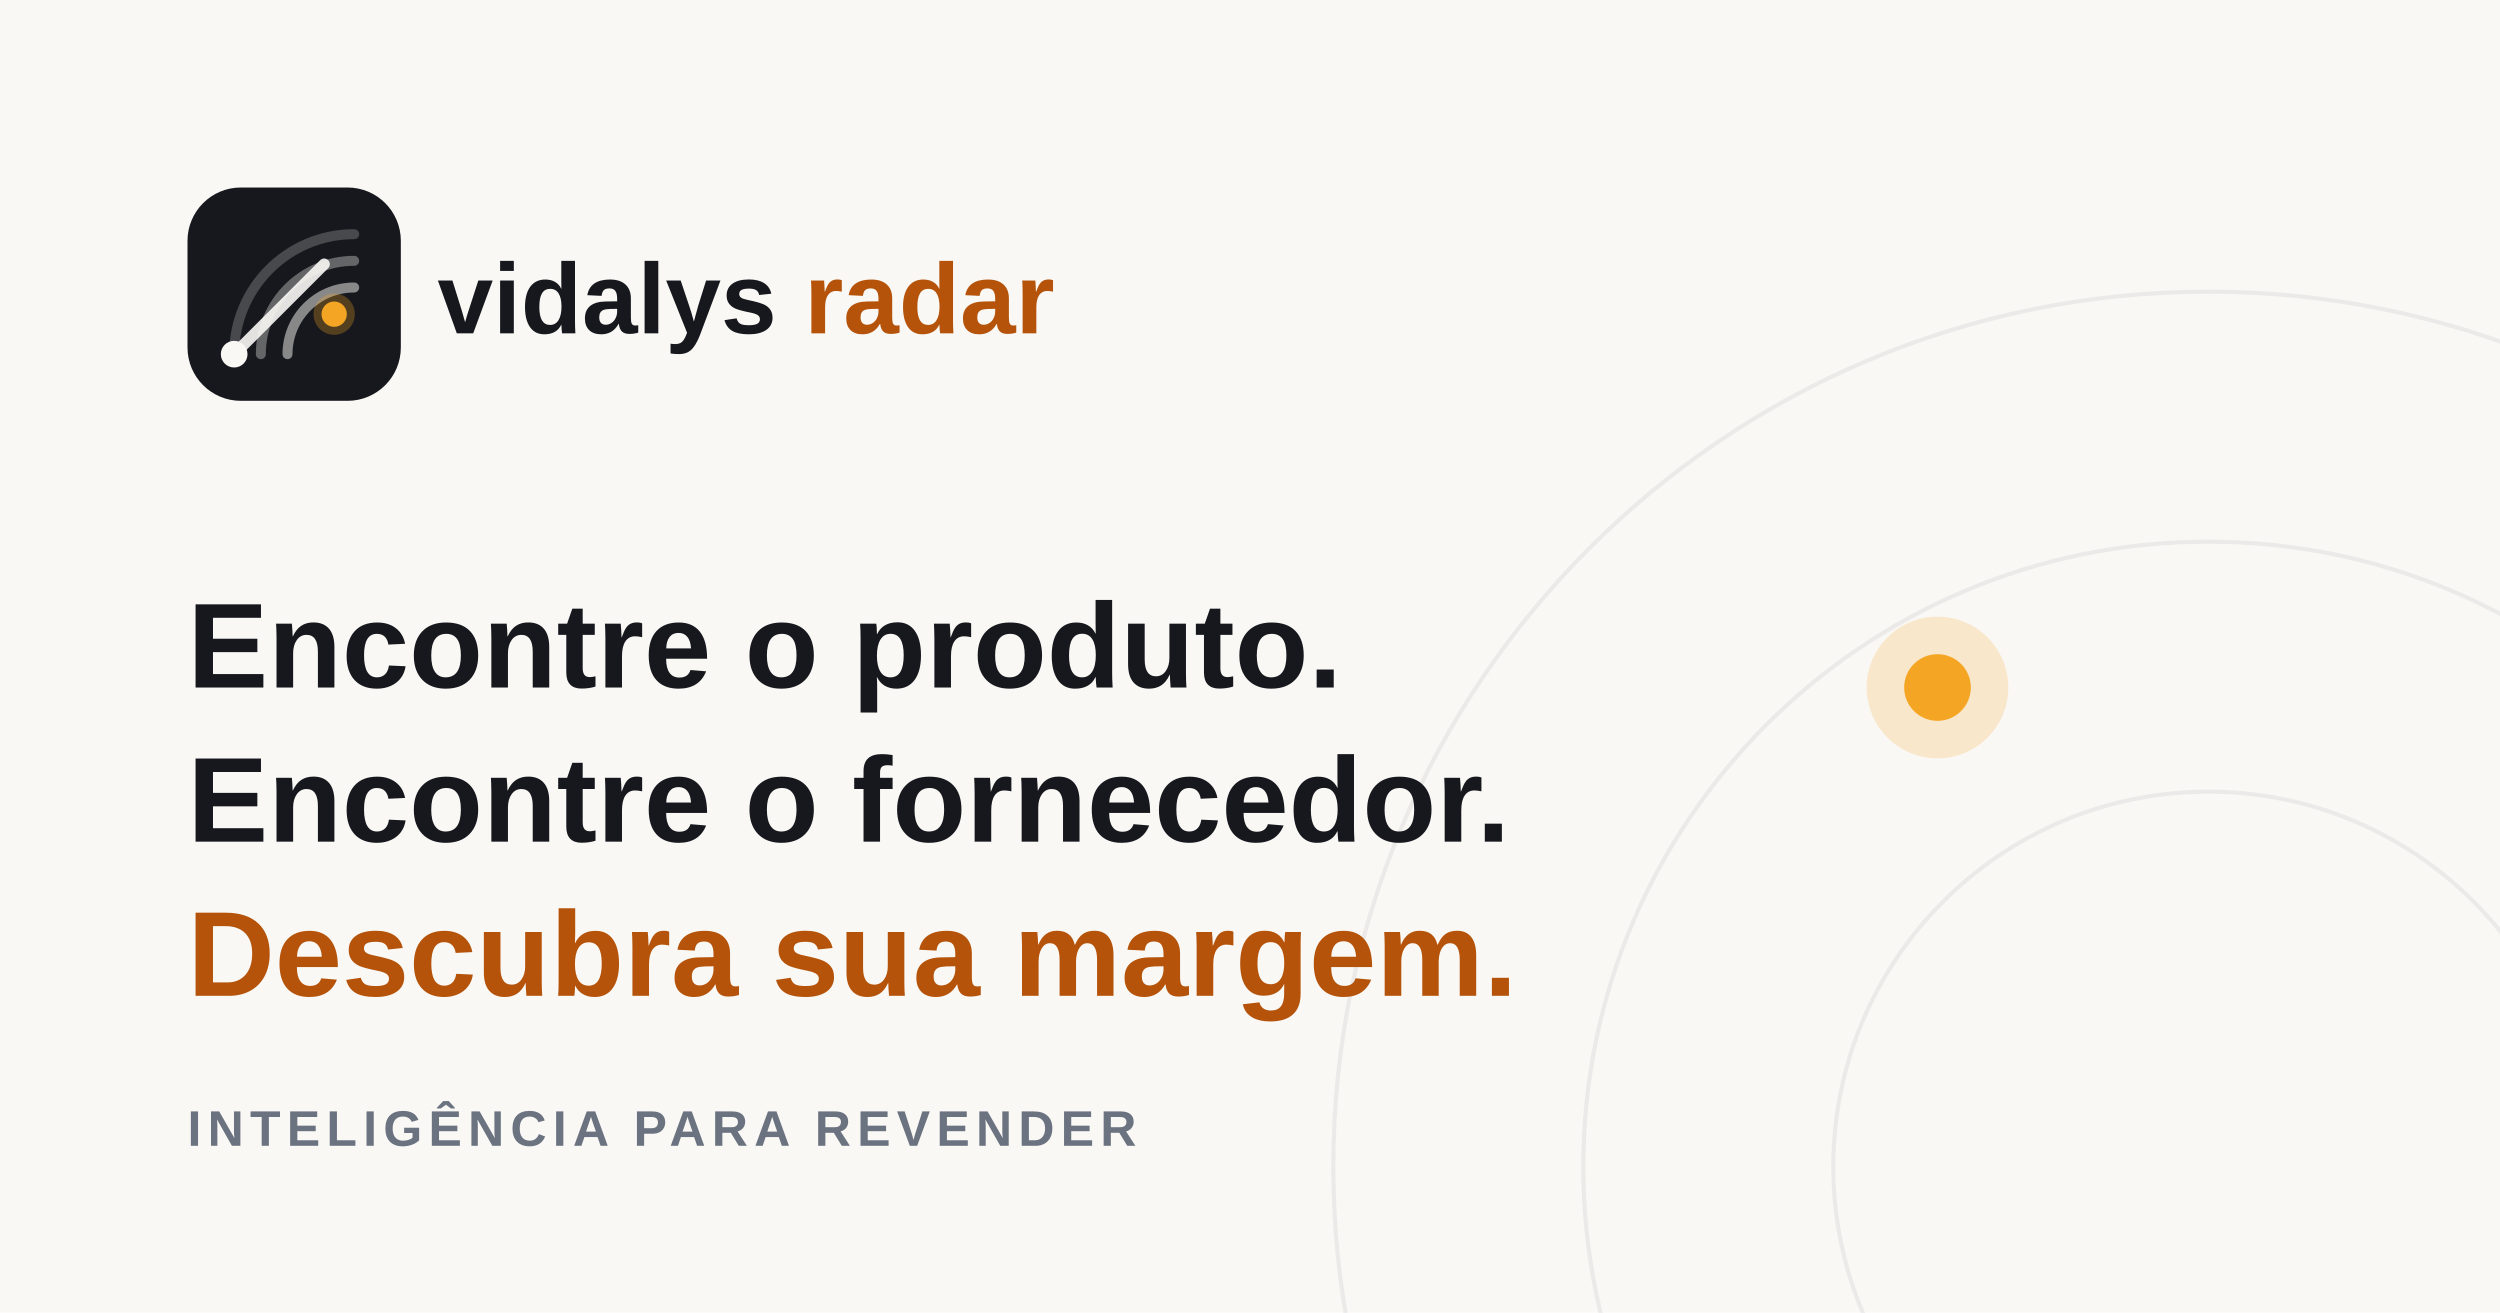
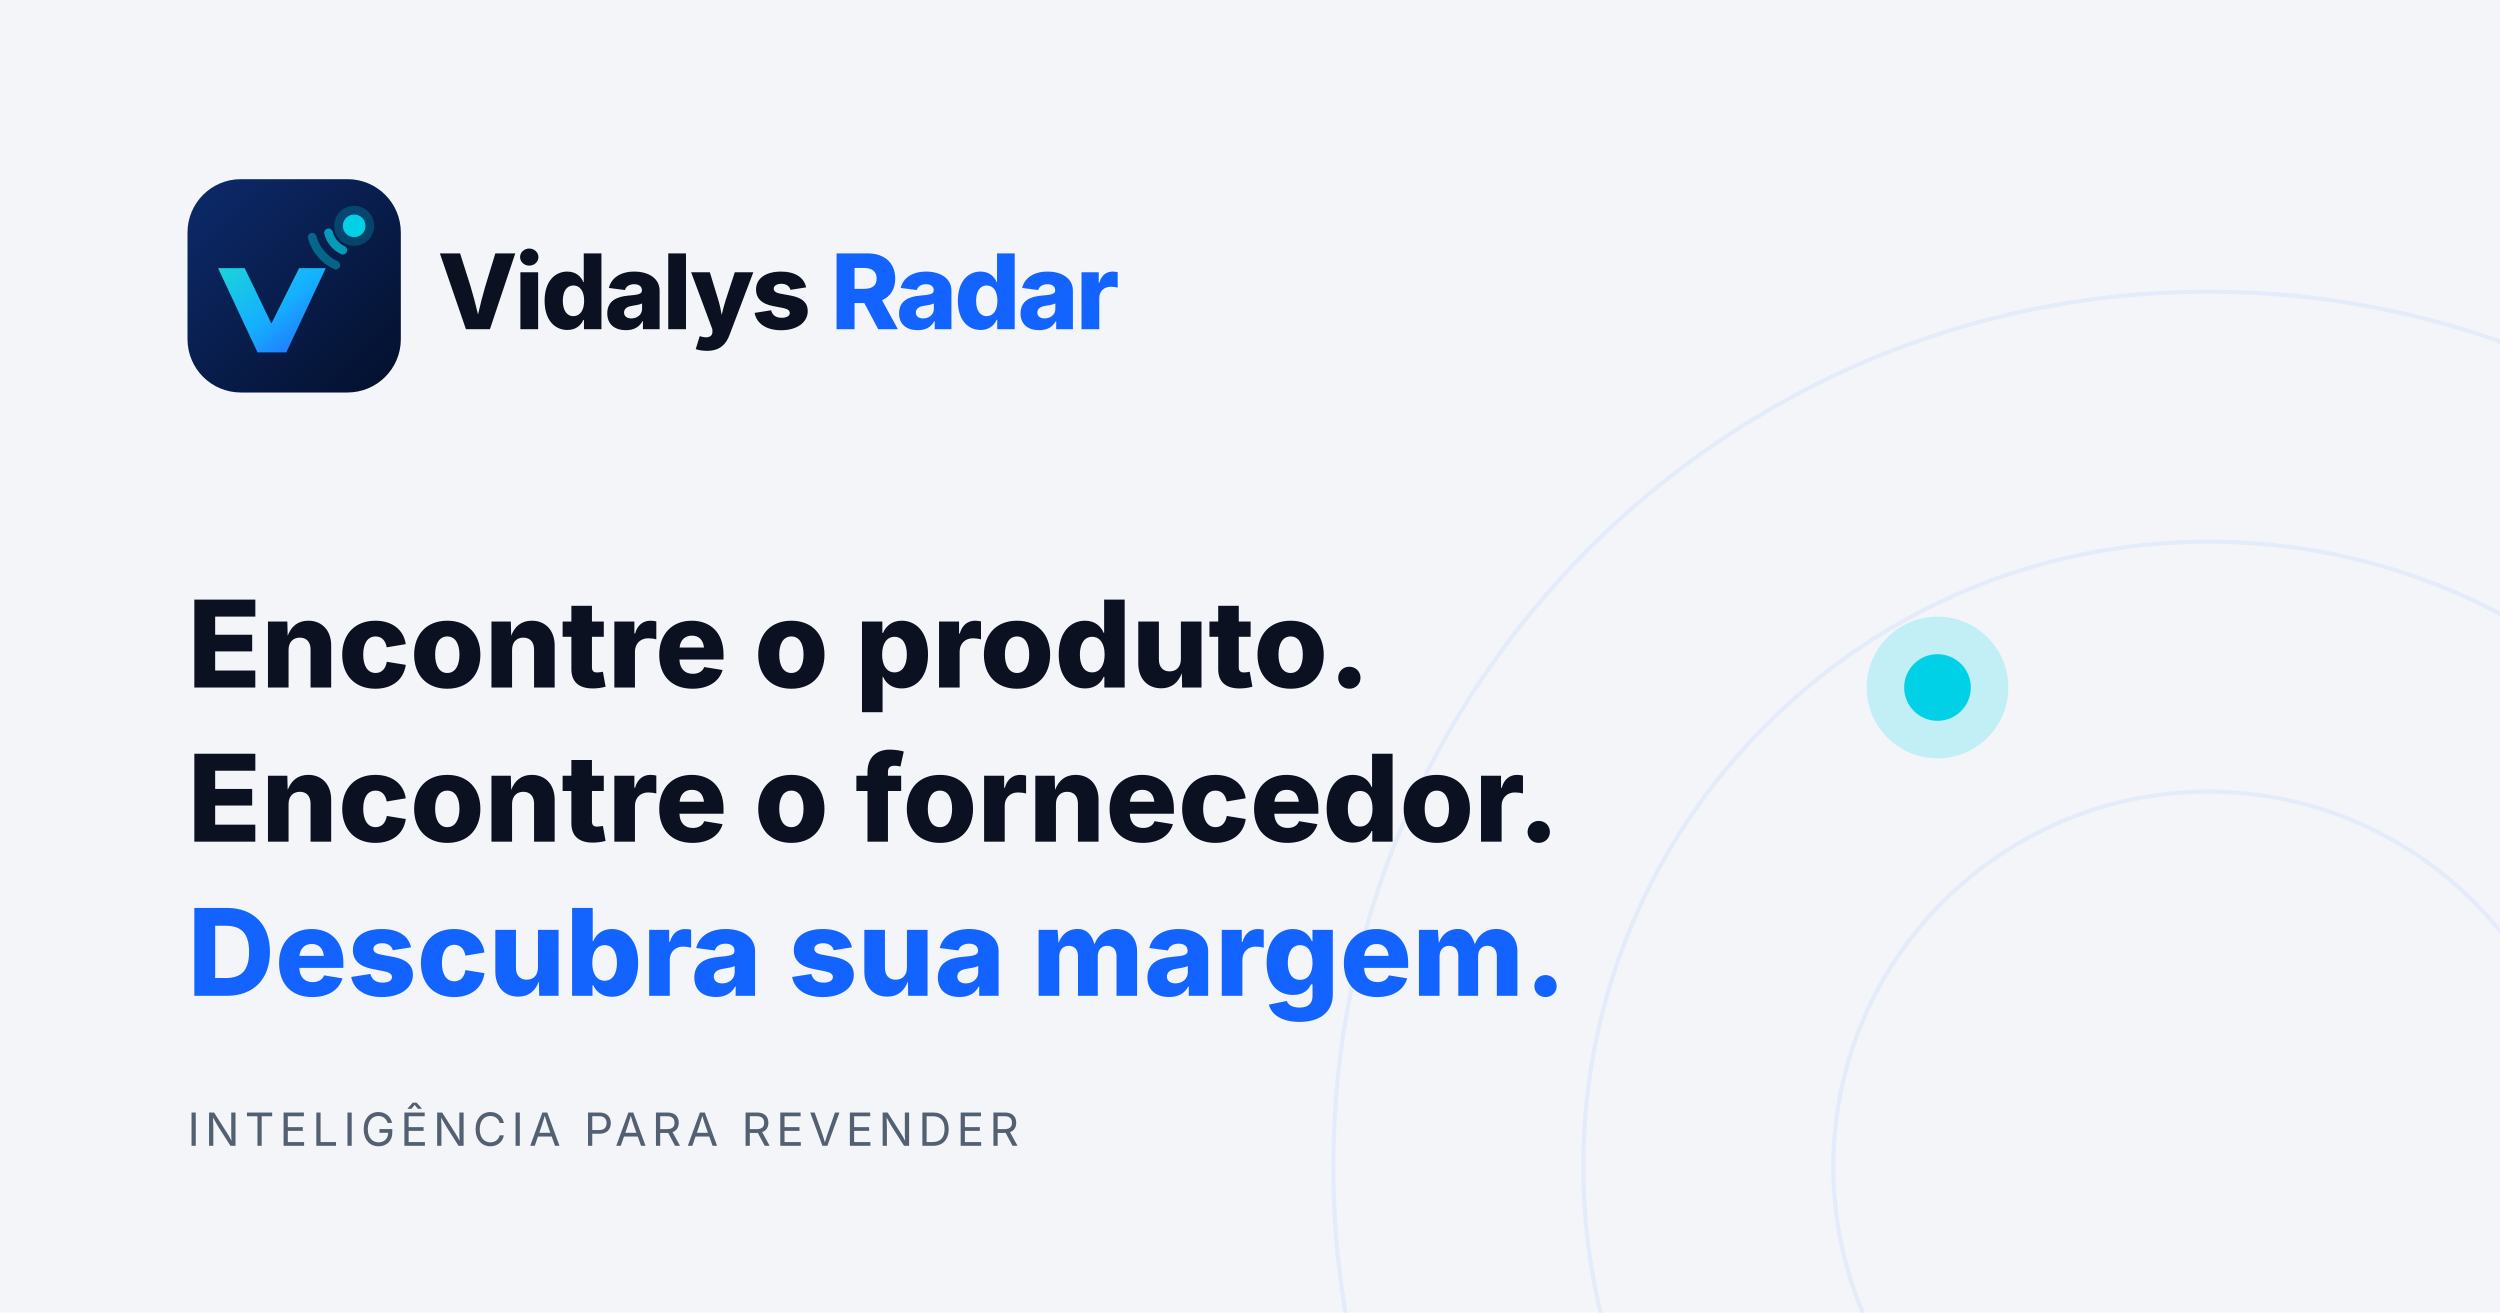
<svg xmlns="http://www.w3.org/2000/svg" viewBox="0 0 1200 630">
-   <rect width="1200" height="630" fill="#FAF8F5" />
-   <g fill="none" stroke="#16181D" opacity=".06" stroke-width="2">
+   <defs>
+     <linearGradient id="vr-bg" x1="0" y1="0" x2="1" y2="1">
+       <stop stop-color="#0C2A6C" />
+       <stop offset="1" stop-color="#04102B" />
+     </linearGradient>
+     <linearGradient id="vr-v" x1="0" y1="0" x2="1" y2="1">
+       <stop stop-color="#19D5D8" />
+       <stop offset=".52" stop-color="#15AFFF" />
+       <stop offset="1" stop-color="#2563FF" />
+     </linearGradient>
+   </defs>
+   <rect width="1200" height="630" fill="#F3F5F9" />
+   <g fill="none" stroke="#1263FF" opacity=".07" stroke-width="2">
    <circle cx="1060" cy="560" r="180" />
    <circle cx="1060" cy="560" r="300" />
    <circle cx="1060" cy="560" r="420" />
  </g>
-   <circle cx="930" cy="330" r="16" fill="#F5A524" />
-   <circle cx="930" cy="330" r="34" fill="#F5A524" opacity=".2" />
-   <g transform="translate(90 90) scale(1.6)">
-     <rect width="64" height="64" rx="16" fill="#16181D" />
-     <g fill="none" stroke="#FAF8F5" stroke-linecap="round">
-       <path d="M14 50a36 36 0 0 1 36-36" stroke-width="3" opacity=".22" />
-       <path d="M22 50a28 28 0 0 1 28-28" stroke-width="3" opacity=".34" />
-       <path d="M30 50a20 20 0 0 1 20-20" stroke-width="3" opacity=".5" />
+   <circle cx="930" cy="330" r="16" fill="#00D1E6" />
+   <circle cx="930" cy="330" r="34" fill="#00D1E6" opacity=".2" />
+   <g transform="translate(90 86) scale(1.6)">
+     <rect width="64" height="64" rx="16" fill="url(#vr-bg)" />
+     <path transform="translate(5 19) scale(.32)" d="M13 24L38 24 63 76 89 24 114 24 77 103 50 103Z" fill="url(#vr-v)" />
+     <g fill="none" stroke="#00D1E6" stroke-linecap="round" stroke-width="2.6">
+       <path d="M46.6 21.3A8 8 0 0 1 42.3 16.1" opacity=".7" />
+       <path d="M44.5 25.8A13 13 0 0 1 37.4 17.4" opacity=".4" />
    </g>
-     <path d="M14 50 41 23" stroke="#FAF8F5" stroke-width="3.4" stroke-linecap="round" opacity=".9" />
-     <circle cx="14" cy="50" r="4" fill="#FAF8F5" />
-     <circle cx="44" cy="38" r="6.2" fill="#F5A524" opacity=".28" />
-     <circle cx="44" cy="38" r="3.8" fill="#F5A524" />
+     <circle cx="50" cy="14" r="6" fill="#00D1E6" opacity=".22" />
+     <circle cx="50" cy="14" r="3.4" fill="#00D1E6" />
  </g>
-   <text x="210" y="160" font-family="IBM Plex Sans, Segoe UI, Arial, sans-serif" font-size="48" font-weight="700" fill="#16181D">vidalys <tspan fill="#B45309">radar</tspan>
+   <text x="210" y="158" font-family="Manrope,Inter,Arial,sans-serif" font-size="50" font-weight="780" letter-spacing="-1.5" fill="#0B1120">Vidalys <tspan fill="#1263FF">Radar</tspan>
  </text>
-   <text x="90" y="330" font-family="IBM Plex Sans, Segoe UI, Arial, sans-serif" font-size="58" font-weight="700" fill="#16181D">Encontre o produto.</text>
-   <text x="90" y="404" font-family="IBM Plex Sans, Segoe UI, Arial, sans-serif" font-size="58" font-weight="700" fill="#16181D">Encontre o fornecedor.</text>
-   <text x="90" y="478" font-family="IBM Plex Sans, Segoe UI, Arial, sans-serif" font-size="58" font-weight="700" fill="#B45309">Descubra sua margem.</text>
-   <text x="90" y="550" font-family="IBM Plex Sans, Segoe UI, Arial, sans-serif" font-size="24" font-weight="600" fill="#6B7280" letter-spacing="3">INTELIGÊNCIA PARA REVENDER</text>
+   <text x="90" y="330" font-family="Manrope,Inter,Arial,sans-serif" font-size="58" font-weight="780" fill="#0B1120">Encontre o produto.</text>
+   <text x="90" y="404" font-family="Manrope,Inter,Arial,sans-serif" font-size="58" font-weight="780" fill="#0B1120">Encontre o fornecedor.</text>
+   <text x="90" y="478" font-family="Manrope,Inter,Arial,sans-serif" font-size="58" font-weight="780" fill="#1263FF">Descubra sua margem.</text>
+   <text x="90" y="550" font-family="Inter,Manrope,Arial,sans-serif" font-size="22" letter-spacing="2.5" fill="#526071">INTELIGÊNCIA PARA REVENDER</text>
</svg>
